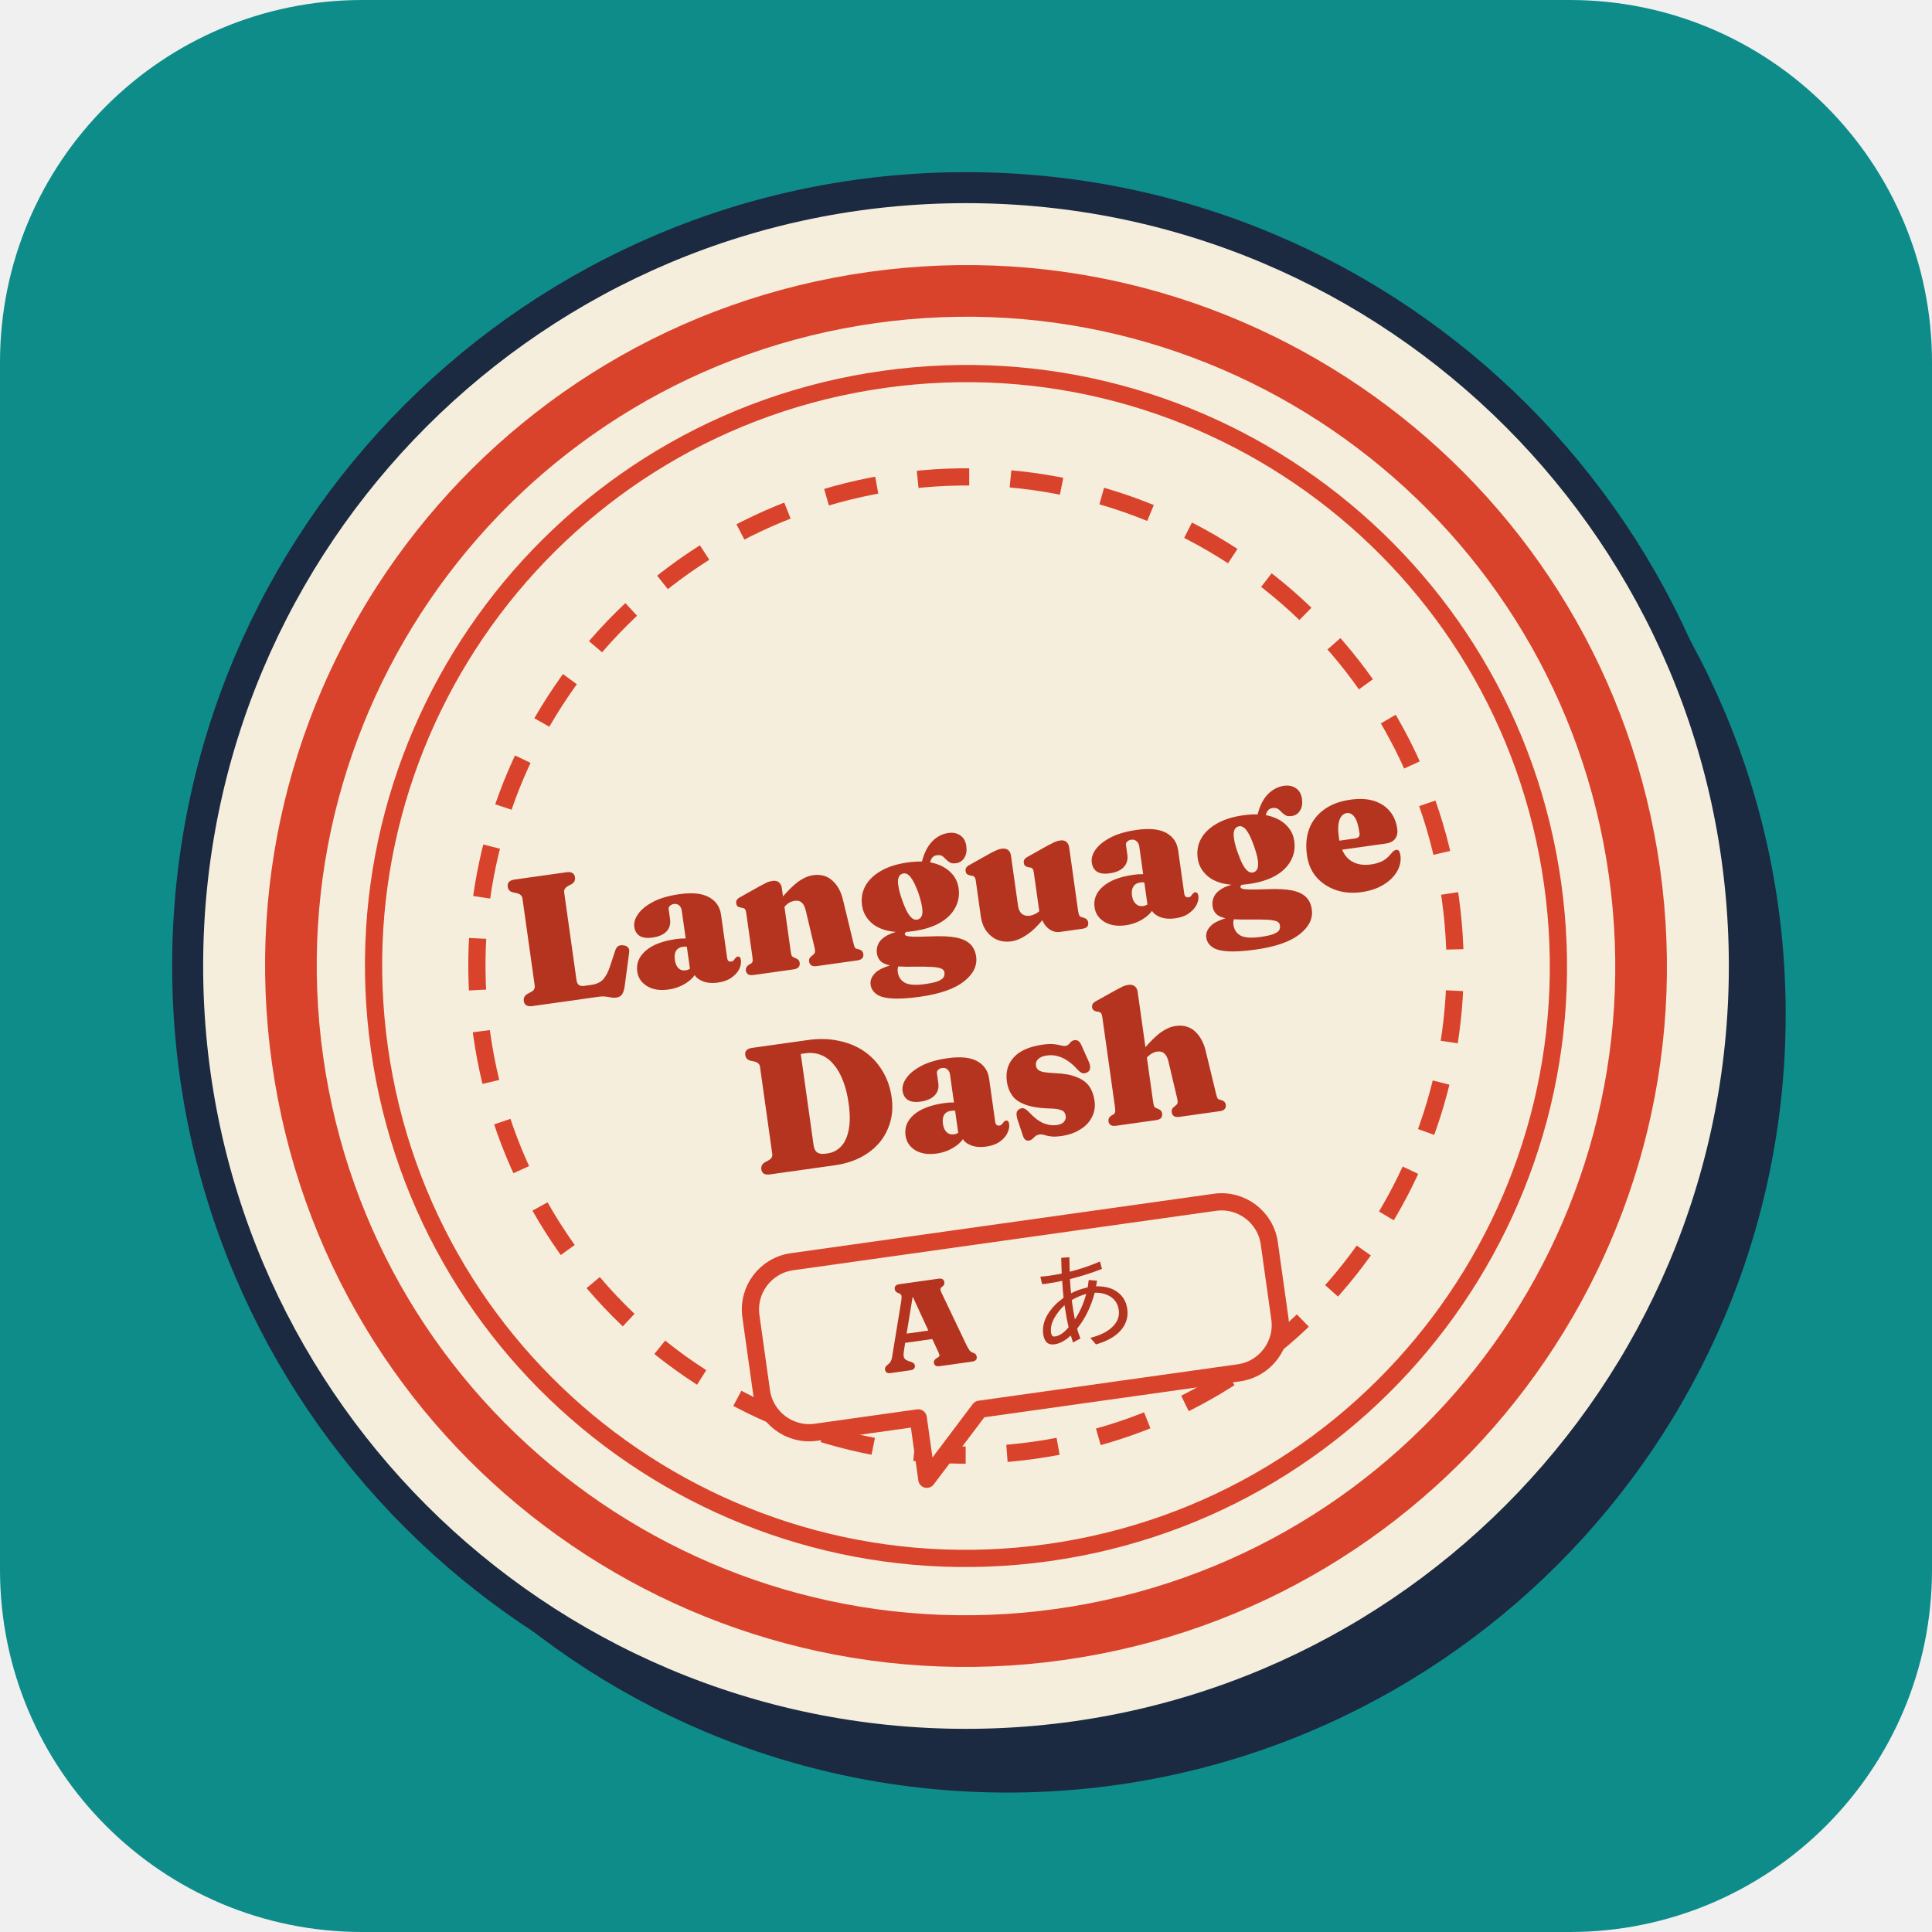
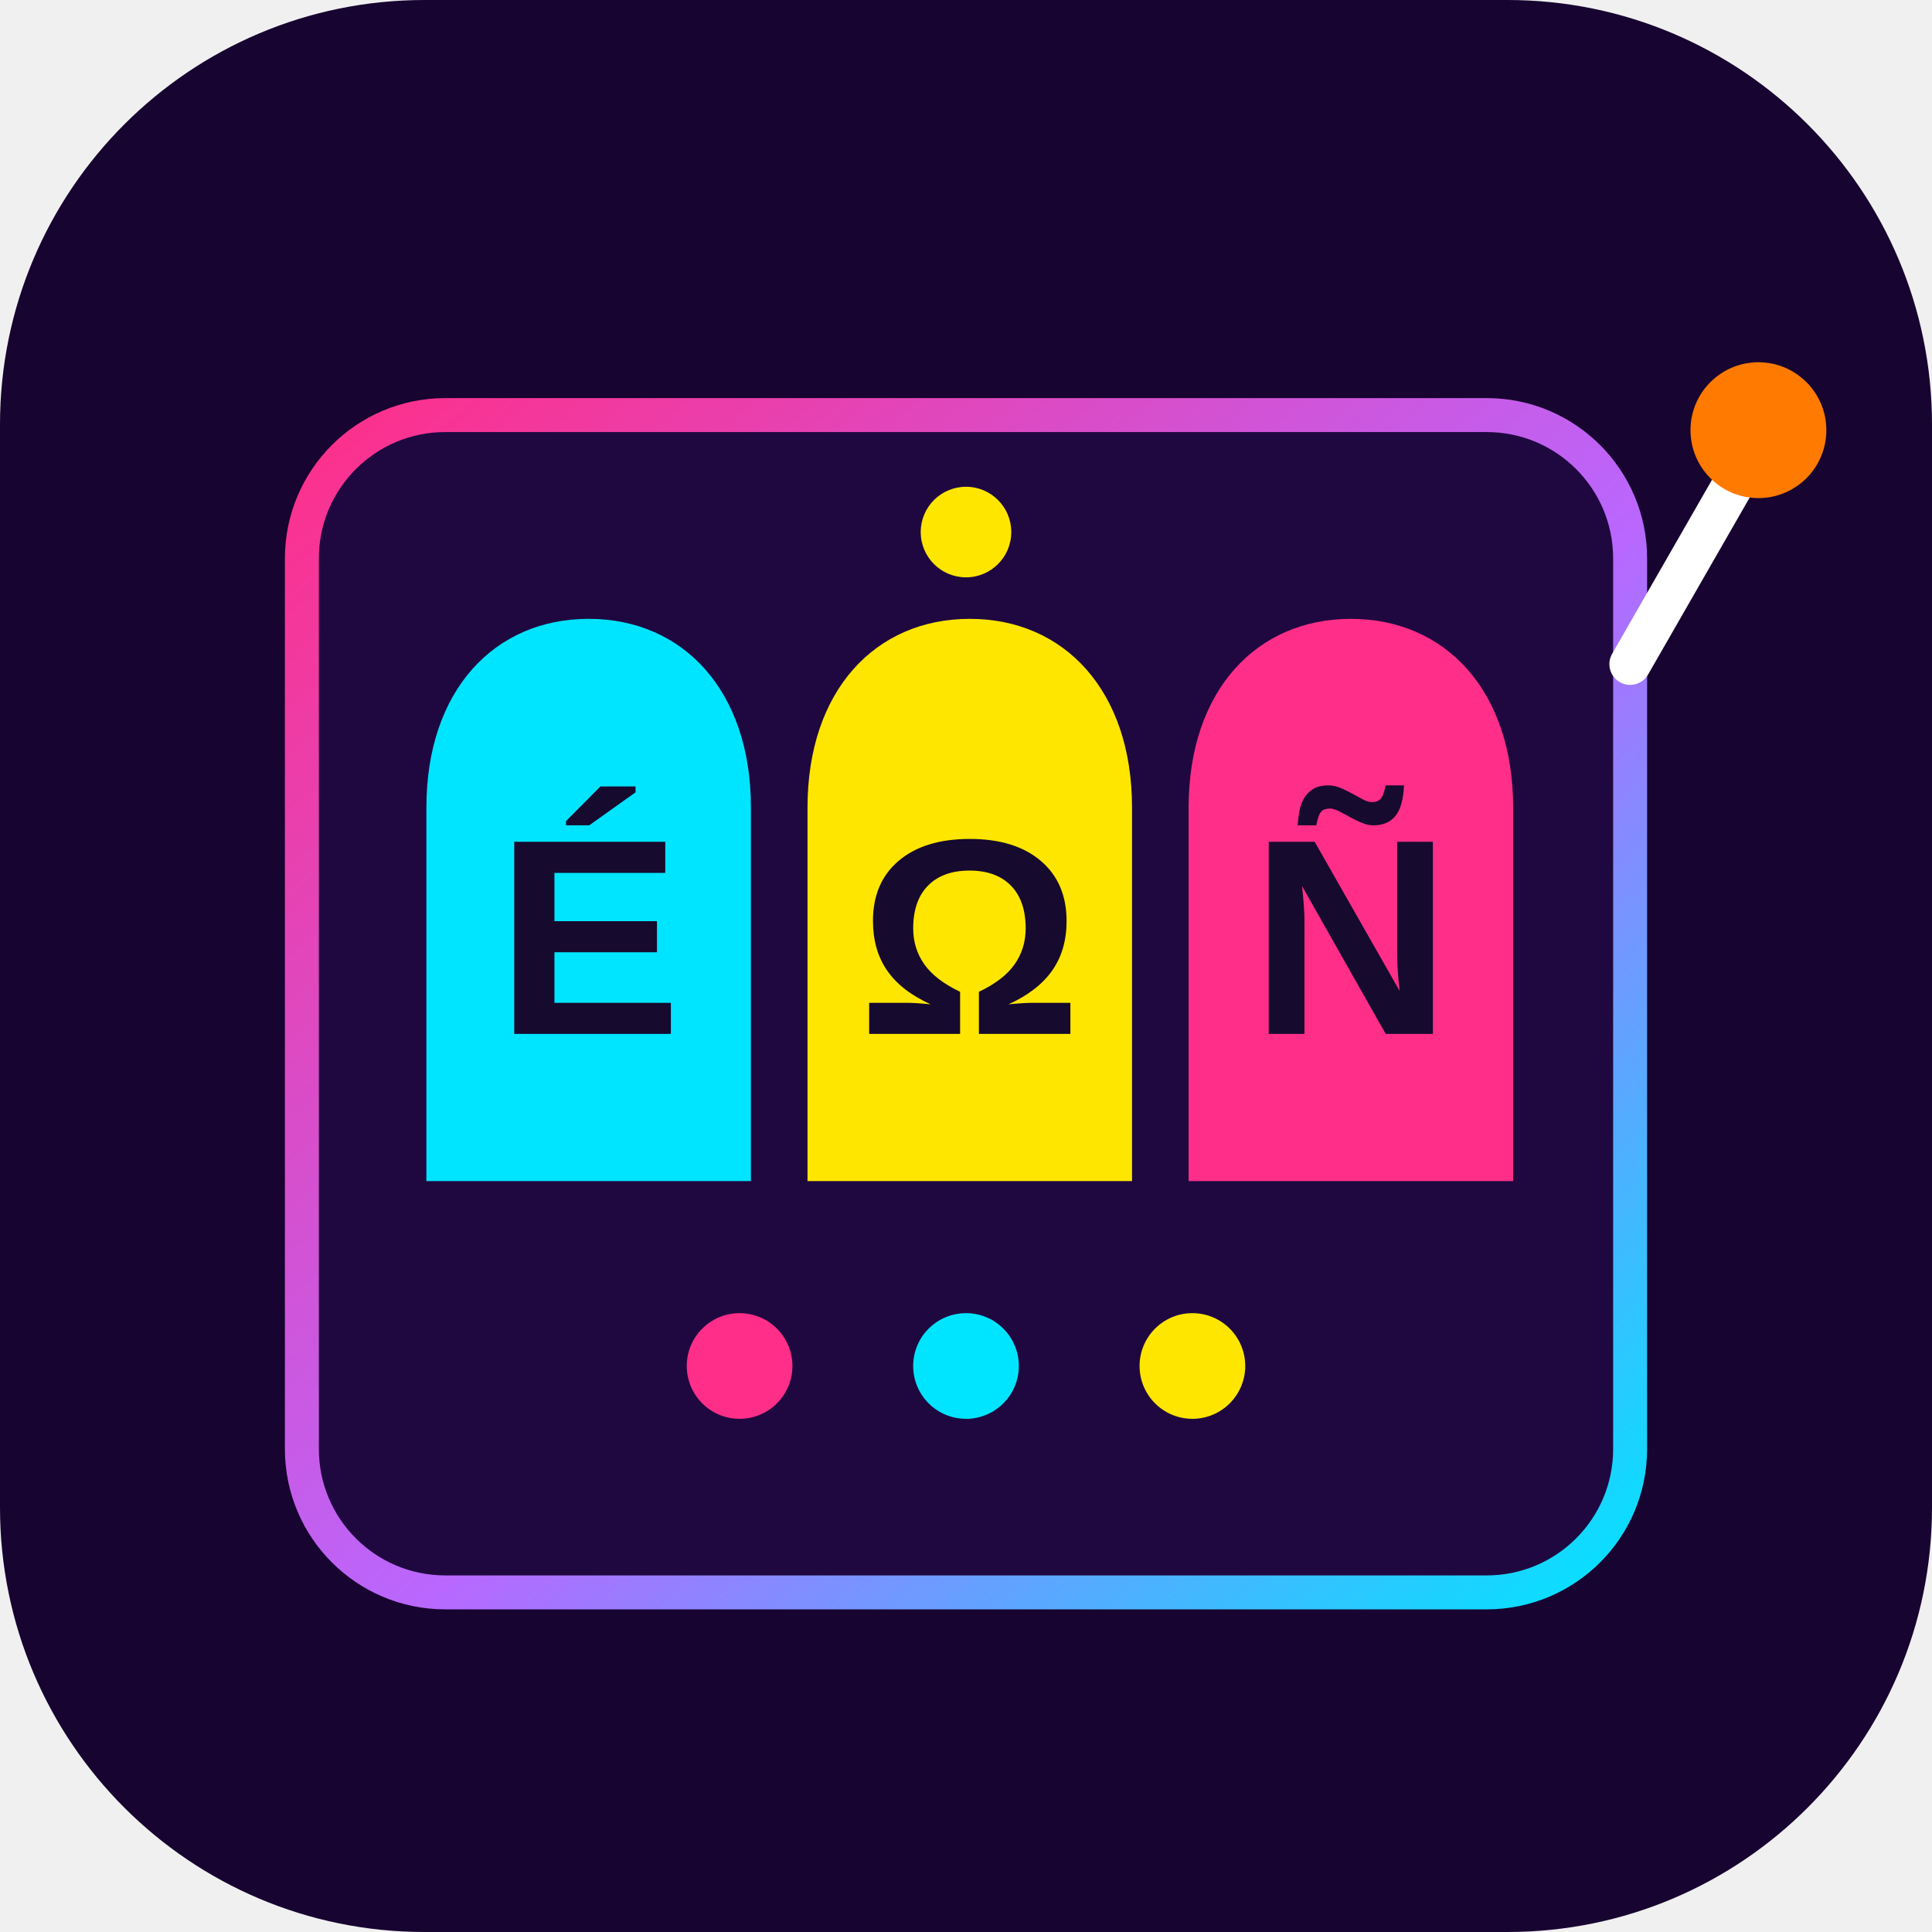
- <svg xmlns="http://www.w3.org/2000/svg" viewBox="0 0 512 512">
-   <rect width="512" height="512" rx="96" fill="#0E8C8A" />
-   <g transform="translate(256 256) scale(0.9126957)">
-     <circle cx="12" cy="14" r="226" fill="#1B2A41" />
-     <circle r="226" fill="#F6EEDC" stroke="#1B2A41" stroke-width="9" />
-     <g transform="rotate(-8)">
-       <circle r="196" fill="none" stroke="#D9432C" stroke-width="15" />
-       <circle r="172" fill="none" stroke="#D9432C" stroke-width="5" />
-       <circle r="142" fill="none" stroke="#D9432C" stroke-width="5" stroke-dasharray="15 12" />
-       <path transform="translate(-130.9 -6) scale(0.53)" d="M39.1 -63.1 37.1 -62.4Q35.9 -61.9 35.2 -61.1Q34.6 -60.4 34.6 -59.1V-10.7Q34.6 -8.7 35.6 -7.8Q36.6 -7 38.4 -7H42.2Q44.9 -7 46.9 -7.8Q48.9 -8.5 50.6 -10.6Q52.4 -12.6 54.3 -16.6L57.8 -23.7Q58.6 -25.4 59.8 -26Q61.1 -26.5 62.7 -26Q64.4 -25.6 65.1 -24.4Q65.8 -23.3 65.2 -21.4L60.2 -3.5Q59.4 -0.8 58.2 0.5Q57.1 1.8 54.8 1.8Q53.5 1.8 52.2 1.4Q50.9 0.9 49.3 0.5Q47.7 0 45.4 0H8.6Q6.5 0 5.4 -0.9Q4.4 -1.8 4.4 -3.3Q4.4 -6 7 -7L8.9 -7.7Q10.2 -8.1 10.8 -8.9Q11.5 -9.7 11.5 -10.9V-59.1Q11.5 -60.4 10.8 -61.1Q10.2 -61.9 8.9 -62.4L7 -63.1Q4.4 -64 4.4 -66.7Q4.4 -68.2 5.4 -69.1Q6.5 -70 8.6 -70H37.4Q39.6 -70 40.6 -69.1Q41.6 -68.2 41.6 -66.7Q41.6 -64 39.1 -63.1ZM68.2 -10.7Q68.2 -17.4 74.4 -21.4Q80.5 -25.4 91.8 -25.4Q94.7 -25.4 96.9 -25Q97 -25 97 -25V-40.4Q97 -42.2 96 -43.4Q95 -44.6 93.2 -44.6Q92 -44.6 91 -43.9Q90 -43.3 90 -42.2V-36.8Q90 -32.6 87.2 -30.3Q84.3 -28 79 -28Q74.5 -28 72.2 -29.9Q70 -31.8 70 -35.2Q70 -38.6 73 -41.8Q76 -45.1 82 -47.3Q88 -49.5 97.1 -49.5Q107.7 -49.5 112.8 -45.6Q118 -41.8 118 -35.1V-11.2Q118 -10.2 118.4 -9.6Q118.9 -9 119.9 -9Q120.8 -9 121.3 -9.4Q121.8 -9.9 122.2 -10.3Q122.6 -10.7 123 -10.9Q123.3 -11.2 123.8 -11.2Q124.7 -11.2 125 -10.6Q125.3 -10 125.3 -9Q125.3 -6.8 123.8 -4.4Q122.2 -2 119 -0.3Q115.8 1.4 111.2 1.4Q105.6 1.4 102.2 -1Q99.9 -2.5 99.1 -4.4Q96.9 -2.1 93.5 -0.6Q88.9 1.4 83.7 1.4Q76.8 1.4 72.5 -2Q68.2 -5.5 68.2 -10.7ZM97 -20.4Q96.9 -20.4 96.8 -20.5Q95.8 -20.7 94.8 -20.7Q92.3 -20.7 90.9 -19.1Q89.5 -17.4 89.5 -14.3Q89.5 -11.1 90.8 -9.4Q92.2 -7.7 94.5 -7.7Q95.8 -7.7 97 -8.2ZM153 -45.2V-40.4Q158 -44.7 161.8 -46.9Q166.7 -49.6 170.9 -49.6Q177.4 -49.6 181 -45.2Q184.7 -40.8 185.3 -33.8L187.6 -10.3Q187.8 -8.3 188 -7.5Q188.2 -6.7 188.9 -6.4L190.1 -5.9Q191.2 -5.4 191.7 -4.7Q192.2 -3.9 192.2 -3Q192.2 -1.6 191.3 -0.8Q190.4 0 188.4 0H166Q162.2 0 162.2 -3.2Q162.2 -4.9 163.9 -5.8L164.9 -6.4Q165.6 -6.8 166 -7.5Q166.4 -8.3 166.2 -10.3L164.3 -30.8Q164 -34 162.8 -35.5Q161.6 -37.1 159.1 -37.1Q157.5 -37.1 155.9 -36.5Q154.3 -35.8 153 -34.6V-10.3Q153 -8.3 153.2 -7.5Q153.6 -6.8 154.3 -6.4L155.3 -5.8Q157 -4.9 157 -3.2Q157 0 153.2 0H131Q129 0 128.1 -0.8Q127.2 -1.6 127.2 -3Q127.2 -3.9 127.8 -4.7Q128.2 -5.4 129.3 -5.9L130.5 -6.4Q131.2 -6.7 131.6 -7.5Q131.8 -8.3 131.8 -10.3V-34.1Q131.8 -35.7 131.4 -36.4Q131 -37 130.2 -37.2L129.1 -37.6Q128 -38 127.5 -38.6Q127.1 -39.2 127.1 -40.2Q127.1 -41.4 127.7 -42Q128.3 -42.8 130.1 -43.4L141.4 -47.8Q143.9 -48.7 145.4 -49.2Q147 -49.6 148.5 -49.6Q150.7 -49.6 151.8 -48.4Q153 -47.1 153 -45.2ZM230.4 -7.4Q223.6 -8.1 220.7 -8.6Q217.7 -9.1 217 -9.6Q216.2 -10 216.2 -10.5Q216.2 -11 216.6 -11.4Q216.8 -11.5 217.1 -11.7Q219 -11.6 220.9 -11.6Q229.7 -11.6 235.9 -14Q242.2 -16.5 245.5 -21Q248.9 -25.5 248.9 -31.5Q248.9 -36.5 245.9 -40.5Q242.9 -44.6 237.2 -47Q236.3 -47.3 235.4 -47.7Q236 -48.9 236.5 -49.6Q237.7 -51 239.6 -51Q241.4 -51 242.4 -50.2Q243.4 -49.3 244.2 -48.1Q245 -47 246.1 -46.1Q247.2 -45.2 249.4 -45.2Q252.5 -45.2 254.4 -47.6Q256.3 -49.9 256.3 -53.7Q256.3 -57.8 253.8 -60Q251.4 -62.2 247.5 -62.2Q242.6 -62.2 238.2 -58.9Q233.9 -55.6 231.1 -48.8L231.1 -48.7Q227.5 -49.3 223.1 -49.3Q214.4 -49.3 208.2 -46.8Q201.9 -44.3 198.5 -39.8Q195.2 -35.4 195.2 -29.4Q195.2 -24.4 198.2 -20.3Q201.1 -16.2 206.9 -13.9Q209 -13.1 211.5 -12.5Q208.7 -12.1 206.8 -11.4Q202.8 -9.9 201.2 -7.5Q199.6 -5.2 199.6 -2.4Q199.6 0.4 201.1 2.3Q202.5 4 205.8 5.2Q199.8 6.2 197.3 8.1Q193.8 10.7 193.8 14.2Q193.8 17.3 196.1 19.6Q198.3 22 204 23.2Q209.6 24.5 219.7 24.5Q236.1 24.5 244.6 19.6Q253.2 14.6 253.2 7Q253.2 2.6 250.9 -0.3Q248.6 -3.2 243.7 -4.9Q238.7 -6.6 230.4 -7.4ZM210.2 6.4Q213.6 7.1 218.5 7.7Q224.8 8.5 228.3 9.2Q231.8 9.9 233.3 10.8Q234.8 11.7 234.8 13.2Q234.8 14.8 233.8 15.9Q232.8 16.9 230.3 17.5Q227.9 18 223.4 18Q215.5 18 212.5 15.7Q209.5 13.4 209.5 9.3Q209.5 8.3 209.8 7.4Q209.9 6.8 210.2 6.4ZM219.5 -43.6Q221.9 -44.1 223.7 -41.1Q225.4 -38.2 226.8 -31.6Q228 -24.9 227.5 -21.5Q227 -18.1 224.5 -17.6Q222.9 -17.3 221.6 -18.5Q220.3 -19.7 219.2 -22.5Q218.2 -25.2 217.3 -29.7Q216.4 -34.1 216.4 -37.1Q216.3 -40.1 217.1 -41.7Q217.9 -43.3 219.5 -43.6ZM258.8 -14.5V-34.1Q258.8 -35.7 258.3 -36.4Q257.9 -37 257 -37.2L255.9 -37.6Q254.9 -38 254.4 -38.6Q254 -39.2 254 -40.2Q254 -41.4 254.6 -42Q255.2 -42.8 257 -43.4L268.3 -47.8Q270.9 -48.8 272.5 -49.2Q274 -49.6 275.1 -49.6Q277.5 -49.6 278.7 -48.4Q279.8 -47.1 279.8 -45.2V-17.4Q279.8 -14.3 281.3 -12.7Q282.8 -11.1 285.4 -11.1Q287.1 -11.1 288.9 -11.8Q290 -12.2 290.9 -12.8V-34.1Q290.9 -35.7 290.5 -36.4Q290.1 -37 289.3 -37.2L288.1 -37.6Q287.1 -38 286.6 -38.6Q286.2 -39.2 286.2 -40.2Q286.2 -41.4 286.8 -42Q287.4 -42.8 289.2 -43.4L300.5 -47.8Q303 -48.7 304.6 -49.2Q306.1 -49.6 307.6 -49.6Q309.8 -49.6 310.9 -48.4Q312 -47.1 312 -45.2V-10.3Q312 -8.3 312.3 -7.5Q312.6 -6.7 313.4 -6.4L314.5 -5.9Q315.6 -5.4 316.1 -4.7Q316.6 -3.9 316.6 -3Q316.6 -1.6 315.8 -0.8Q314.9 0 312.9 0H300.5Q297 0 294.3 -3Q292.5 -5.1 291.9 -7.7Q287 -3.3 283 -1.3Q277.8 1.4 273.5 1.4Q266.9 1.4 262.9 -3Q258.8 -7.4 258.8 -14.5ZM321.2 -10.7Q321.2 -17.4 327.4 -21.4Q333.6 -25.4 344.8 -25.4Q347.7 -25.4 349.9 -25Q349.9 -25 350.1 -25V-40.4Q350.1 -42.2 349 -43.4Q348 -44.6 346.2 -44.6Q344.9 -44.6 344 -43.9Q343 -43.3 343 -42.2V-36.8Q343 -32.6 340.1 -30.3Q337.3 -28 331.9 -28Q327.4 -28 325.2 -29.9Q323.1 -31.8 323.1 -35.2Q323.1 -38.6 326 -41.8Q329 -45.1 335 -47.3Q341 -49.5 350.1 -49.5Q360.6 -49.5 365.8 -45.6Q370.9 -41.8 370.9 -35.1V-11.2Q370.9 -10.2 371.4 -9.6Q371.9 -9 372.9 -9Q373.8 -9 374.3 -9.4Q374.8 -9.9 375.2 -10.3Q375.6 -10.7 376 -10.9Q376.3 -11.2 376.8 -11.2Q377.6 -11.2 378 -10.6Q378.4 -10 378.4 -9Q378.4 -6.8 376.8 -4.4Q375.2 -2 372 -0.3Q368.9 1.4 364.1 1.4Q358.6 1.4 355.1 -1Q352.9 -2.5 352.1 -4.4Q349.9 -2.1 346.4 -0.6Q341.9 1.4 336.7 1.4Q329.8 1.4 325.5 -2Q321.2 -5.5 321.2 -10.7ZM350.1 -20.4Q349.9 -20.4 349.8 -20.5Q348.9 -20.7 347.8 -20.7Q345.3 -20.7 343.9 -19.1Q342.4 -17.4 342.4 -14.3Q342.4 -11.1 343.9 -9.4Q345.2 -7.7 347.6 -7.7Q348.9 -7.7 350.1 -8.2ZM416.1 -7.4Q409.3 -8.1 406.4 -8.6Q403.4 -9.1 402.7 -9.6Q401.9 -10 401.9 -10.5Q401.9 -11 402.3 -11.4Q402.5 -11.5 402.8 -11.7Q404.7 -11.6 406.6 -11.6Q415.4 -11.6 421.6 -14Q427.9 -16.5 431.2 -21Q434.6 -25.5 434.6 -31.5Q434.6 -36.5 431.6 -40.5Q428.6 -44.6 422.9 -47Q422 -47.3 421.1 -47.7Q421.7 -48.9 422.2 -49.6Q423.4 -51 425.3 -51Q427.1 -51 428.1 -50.2Q429.1 -49.3 429.9 -48.1Q430.7 -47 431.8 -46.1Q432.9 -45.2 435.1 -45.2Q438.2 -45.2 440.1 -47.6Q442 -49.9 442 -53.7Q442 -57.8 439.5 -60Q437.1 -62.2 433.2 -62.2Q428.3 -62.2 423.9 -58.9Q419.6 -55.6 416.8 -48.8L416.8 -48.7Q413.2 -49.3 408.8 -49.3Q400.1 -49.3 393.9 -46.8Q387.6 -44.3 384.2 -39.8Q380.9 -35.4 380.9 -29.4Q380.9 -24.4 383.9 -20.3Q386.8 -16.2 392.6 -13.9Q394.8 -13.1 397.2 -12.5Q394.4 -12.1 392.4 -11.4Q388.5 -9.9 386.9 -7.5Q385.3 -5.2 385.3 -2.4Q385.3 0.4 386.8 2.3Q388.2 4 391.4 5.2Q385.5 6.2 383 8.1Q379.5 10.7 379.5 14.2Q379.5 17.3 381.8 19.6Q384 22 389.7 23.2Q395.3 24.5 405.4 24.5Q421.8 24.5 430.3 19.6Q438.9 14.6 438.9 7Q438.9 2.6 436.6 -0.3Q434.3 -3.2 429.4 -4.9Q424.4 -6.6 416.1 -7.4ZM395.9 6.4Q399.3 7.1 404.2 7.7Q410.4 8.5 414 9.2Q417.5 9.9 419 10.8Q420.4 11.7 420.4 13.2Q420.4 14.8 419.5 15.9Q418.5 16.9 416 17.5Q413.6 18 409.1 18Q401.2 18 398.2 15.7Q395.2 13.4 395.2 9.3Q395.2 8.3 395.5 7.4Q395.6 6.8 395.9 6.4ZM405.2 -43.6Q407.6 -44.1 409.4 -41.1Q411.1 -38.2 412.4 -31.6Q413.8 -24.9 413.2 -21.5Q412.7 -18.1 410.2 -17.6Q408.6 -17.3 407.3 -18.5Q406 -19.7 404.9 -22.5Q403.9 -25.2 403 -29.7Q402.1 -34.1 402.1 -37.1Q402 -40.1 402.8 -41.7Q403.6 -43.3 405.2 -43.6ZM491.4 -30.2Q491.4 -26.9 489.5 -25Q487.6 -23.1 484.1 -23.1H459.9Q460.9 -19.4 463.1 -17.1Q467.2 -12.9 474.4 -12.9Q477.7 -12.9 480.4 -13.7Q483.1 -14.5 485.7 -16.8Q487.1 -18.1 487.8 -18.5Q488.6 -18.9 489.2 -18.9Q490.2 -18.9 490.7 -18Q491.1 -17 491.1 -15.6Q491.1 -11.1 488.1 -7.2Q485.1 -3.3 479.8 -1Q474.4 1.4 467.2 1.4Q459.6 1.4 453.6 -1.6Q447.5 -4.7 443.9 -10.1Q440.4 -15.5 440.4 -22.8Q440.4 -30.9 443.6 -36.9Q446.9 -42.9 453.1 -46.2Q459.3 -49.6 468.1 -49.6Q475.8 -49.6 481 -47.1Q486.1 -44.6 488.8 -40.2Q491.4 -35.9 491.4 -30.2ZM467.9 -28.2Q470.6 -28.2 470.6 -30.7Q470.6 -37.1 469.1 -39.9Q467.6 -42.6 465.2 -42.6Q463.5 -42.6 462.1 -41.3Q460.7 -40 459.9 -37.3Q459.1 -34.6 459.1 -30.5Q459.1 -29.2 459.1 -28.2Z" fill="#B5341F" />
-       <path transform="translate(-69.4 52) scale(0.53)" d="M4.4 -3.3Q4.4 -6 7 -7L8.9 -7.7Q10.2 -8.2 10.8 -8.9Q11.5 -9.7 11.5 -10.9V-59.1Q11.5 -60.4 10.8 -61.1Q10.2 -61.9 8.9 -62.4L7 -63.1Q4.4 -64 4.4 -66.7Q4.4 -68.2 5.4 -69.1Q6.5 -70 8.6 -70H39.6Q48.8 -70 56.3 -67.2Q63.9 -64.5 69.3 -59.5Q74.7 -54.5 77.6 -47.6Q80.6 -40.7 80.6 -32.4Q80.6 -23 76.1 -15.7Q71.7 -8.3 63.6 -4.2Q55.5 0 44.4 0H8.6Q6.5 0 5.4 -0.9Q4.4 -1.8 4.4 -3.3ZM41.6 -7Q45.8 -7 49.2 -9.6Q52.7 -12.2 54.7 -17.9Q56.8 -23.5 56.8 -32.6Q56.8 -39.9 55.4 -45.5Q54.1 -51.1 51.5 -55Q49 -59 45.3 -61Q41.7 -63 37 -63H34.6V-12.5Q34.6 -9.6 36 -8.3Q37.5 -7 40.2 -7ZM85.2 -10.7Q85.2 -17.4 91.3 -21.4Q97.5 -25.4 108.7 -25.4Q111.7 -25.4 113.9 -25Q113.9 -25 114 -25V-40.4Q114 -42.2 113 -43.4Q112 -44.6 110.2 -44.6Q108.9 -44.6 107.9 -43.9Q107 -43.3 107 -42.2V-36.8Q107 -32.6 104.1 -30.3Q101.2 -28 95.9 -28Q91.4 -28 89.2 -29.9Q87 -31.8 87 -35.2Q87 -38.6 90 -41.8Q93 -45.1 99 -47.3Q105 -49.5 114.1 -49.5Q124.6 -49.5 129.8 -45.6Q134.9 -41.8 134.9 -35.1V-11.2Q134.9 -10.2 135.4 -9.6Q135.9 -9 136.9 -9Q137.7 -9 138.2 -9.4Q138.8 -9.9 139.2 -10.3Q139.6 -10.7 139.9 -10.9Q140.2 -11.2 140.8 -11.2Q141.6 -11.2 142 -10.6Q142.3 -10 142.3 -9Q142.3 -6.8 140.7 -4.4Q139.2 -2 136 -0.3Q132.8 1.4 128.1 1.4Q122.6 1.4 119.1 -1Q116.8 -2.5 116.1 -4.4Q113.9 -2.1 110.4 -0.6Q105.9 1.4 100.7 1.4Q93.7 1.4 89.4 -2Q85.2 -5.5 85.2 -10.7ZM114 -20.4Q113.9 -20.4 113.8 -20.5Q112.8 -20.7 111.7 -20.7Q109.2 -20.7 107.8 -19.1Q106.4 -17.4 106.4 -14.3Q106.4 -11.1 107.8 -9.4Q109.2 -7.7 111.5 -7.7Q112.8 -7.7 114 -8.2ZM168 -4.9Q170.9 -4.9 172.2 -6.1Q173.6 -7.4 173.6 -9.1Q173.6 -10.2 173.2 -11.1Q172.8 -12.1 171.3 -12.8Q169.9 -13.6 166.7 -14.2Q157.5 -15.7 152.7 -18.3Q147.8 -20.9 146.1 -24.4Q144.3 -27.9 144.3 -32.2Q144.3 -40.4 150 -45Q155.6 -49.6 166.7 -49.6Q170.4 -49.6 172.7 -49Q175 -48.4 176.3 -47.8Q177.7 -47.2 178.8 -47.2Q180 -47.2 180.7 -47.8Q181.4 -48.4 182.2 -49Q182.9 -49.6 184.3 -49.6Q185.3 -49.6 186.1 -48.9Q187 -48.2 187.5 -46.4L190.1 -37.4Q190.9 -34.8 190.5 -33.3Q190.2 -31.8 188.7 -31.2Q187.1 -30.6 185.9 -31.1Q184.8 -31.7 183.7 -33.2Q181.4 -36.7 178.9 -38.9Q176.4 -41.2 173.6 -42.3Q170.9 -43.4 168 -43.4Q164.7 -43.4 163 -42.1Q161.3 -40.9 161.3 -38.8Q161.3 -37.5 162 -36.5Q162.7 -35.5 164.8 -34.7Q166.9 -34 171 -33.2Q178.3 -31.9 182.5 -29.4Q186.8 -27 188.6 -23.5Q190.4 -20 190.4 -15.2Q190.4 -10.2 187.7 -6.5Q185.1 -2.7 180.4 -0.7Q175.7 1.4 169.8 1.4Q166.1 1.4 164 0.8Q161.9 0.2 160.5 -0.5Q159.2 -1.1 157.9 -1.1Q156.6 -1.1 155.6 -0.5Q154.7 0.2 153.7 0.8Q152.8 1.4 151.7 1.4Q150.6 1.4 149.8 0.6Q149.1 -0.2 148.8 -2.1L147.2 -10.8Q146.8 -13.3 147.2 -14.6Q147.6 -15.8 148.9 -16.4Q150.4 -17 151.6 -16.4Q152.8 -15.7 154 -14Q157.5 -9 161 -6.9Q164.6 -4.9 168 -4.9ZM222.1 -71.1V-40.4Q227.1 -44.7 230.9 -46.9Q235.9 -49.6 240.1 -49.6Q246.5 -49.6 250.2 -45.2Q253.8 -40.8 254.5 -33.8L256.8 -10.3Q257 -8.3 257.2 -7.5Q257.4 -6.7 258.1 -6.4L259.2 -5.9Q260.3 -5.4 260.8 -4.7Q261.3 -3.9 261.3 -3Q261.3 -1.6 260.4 -0.8Q259.6 0 257.6 0H235.1Q231.4 0 231.4 -3.2Q231.4 -4.9 233 -5.8L234 -6.4Q234.8 -6.8 235.2 -7.5Q235.6 -8.3 235.4 -10.3L233.5 -30.8Q233.2 -34 231.9 -35.5Q230.7 -37.1 228.2 -37.1Q226.7 -37.1 225.1 -36.5Q223.5 -35.8 222.1 -34.6V-10.3Q222.1 -8.3 222.4 -7.5Q222.7 -6.8 223.5 -6.4L224.5 -5.8Q226.1 -4.9 226.1 -3.2Q226.1 0 222.4 0H200.1Q198.2 0 197.3 -0.8Q196.4 -1.6 196.4 -3Q196.4 -3.9 196.9 -4.7Q197.4 -5.4 198.5 -5.9L199.7 -6.4Q200.4 -6.7 200.7 -7.5Q201 -8.3 201 -10.3V-60Q201 -61.6 200.6 -62.2Q200.2 -62.9 199.3 -63.2L198.2 -63.5Q197.2 -63.9 196.7 -64.5Q196.2 -65.1 196.2 -66.1Q196.2 -67.2 196.9 -68Q197.5 -68.7 199.2 -69.3L210.6 -73.7Q213.1 -74.6 214.6 -75.1Q216.2 -75.5 217.6 -75.5Q219.8 -75.5 221 -74.2Q222.1 -73 222.1 -71.1Z" fill="#B5341F" />
-       <g transform="translate(0 104)">
-         <path d="M-62 -26h124a14 14 0 0 1 14 14v22a14 14 0 0 1-14 14H-14l-18 18v-18h-30a14 14 0 0 1-14-14v-22a14 14 0 0 1 14-14z" fill="#F6EEDC" stroke="#D9432C" stroke-width="5" stroke-linejoin="round" />
-         <path transform="translate(-40.1 10) scale(0.36)" d="M25.7 -3.3Q25.7 -1.8 24.7 -0.9Q23.7 0 21.6 0H5.5Q3.4 0 2.4 -0.9Q1.4 -1.8 1.4 -3.3Q1.4 -4.4 1.9 -5.2Q2.4 -5.9 3.6 -6.7L4.6 -7.3Q6.2 -8.3 7.2 -9.8Q8.2 -11.3 9.2 -15L22.1 -56.5Q23 -59.5 22.8 -60.8Q22.5 -62.2 20.7 -63Q19.3 -63.7 18.7 -64.6Q18.2 -65.5 18.2 -66.7Q18.2 -68.2 19.2 -69.1Q20.2 -70 22.4 -70H54.4Q56.6 -70 57.6 -69.1Q58.6 -68.2 58.6 -66.7Q58.6 -65.4 58 -64.5Q57.4 -63.7 56.2 -63.1Q55 -62.5 54.7 -61.5Q54.5 -60.5 55.2 -58.3L69.1 -14.2Q70.2 -11 71 -9.4Q71.9 -7.9 73.2 -7.2Q75 -6.3 75.5 -5.5Q76.1 -4.7 76.1 -3.3Q76.1 -1.8 75.1 -0.9Q74 0 71.9 0H45.5Q43.2 0 42.2 -0.9Q41.2 -1.8 41.2 -3.3Q41.2 -4.5 41.9 -5.3Q42.5 -6.1 43.8 -6.7L45.4 -7.4Q46.7 -8 46.5 -9Q46.4 -10 45.7 -12.3L42.6 -22.5H20.5L18.6 -16.2Q17.8 -13.7 17.8 -12.1Q17.8 -10.5 18.7 -9.4Q19.7 -8.3 21.9 -7.2L23.2 -6.6Q24.4 -6 25 -5.2Q25.7 -4.5 25.7 -3.3ZM40.4 -29.7 31.7 -58.6 22.7 -29.7Z" fill="#B5341F" />
-         <path transform="translate(4.0 9) scale(0.32)" d="M15.1 -64.6Q19.2 -64.3 23.2 -64.3Q29.2 -64.3 34.7 -64.7L34.9 -66.9L35.2 -70Q35.4 -72.5 35.9 -76.1Q36.1 -78.3 36.2 -78.9L43.6 -78.4Q42.7 -71 42.1 -65.3Q56.3 -66.8 70.6 -70.7L71.4 -63.8Q57.6 -60.4 41.4 -58.7Q40.8 -52.8 40.6 -45.8Q47.3 -48.2 56.3 -49Q57.1 -51.7 58.1 -55.5L65.5 -53.8Q65.1 -52.2 63.9 -48.9Q74.3 -47.6 80.4 -42.8Q89.1 -35.9 89.1 -24.7Q89.1 -12.4 78.7 -4.7Q70.6 1.3 56.5 3.3L52.2 -3.3Q64.6 -4.6 71.9 -9.3Q81.3 -15.1 81.3 -24.8Q81.3 -34.7 72.6 -39.9Q68.2 -42.6 61.9 -43.3Q54.2 -25.1 41.6 -13.3Q42 -8.8 43.3 -4L36.1 -1.3Q35.8 -2.7 35 -7.9Q26.7 -2 19.3 -2Q10.4 -2 10.4 -12.4Q10.4 -26.5 25.5 -37.9Q28.4 -40 33.3 -42.7Q33.4 -49.4 34.2 -58.1Q26.7 -57.5 19.9 -57.5Q17.3 -57.5 15.7 -57.6ZM33.2 -35.8Q29.8 -33.7 26.1 -29.9Q18.3 -22 17.7 -14.4Q17.7 -13.7 17.6 -13.4Q17.7 -12.9 17.7 -12.2Q17.7 -9 20.6 -9Q26.9 -9 34.1 -15.6Q33.3 -23.4 33.2 -35.8ZM54.1 -43.3Q46.8 -42.3 40.3 -39.6Q40.3 -28.3 40.7 -21.8Q48.8 -30.8 54.1 -43.3Z" fill="#B5341F" />
-       </g>
-     </g>
+ <svg xmlns="http://www.w3.org/2000/svg" viewBox="0 0 1024 1024">
+   <defs>
+     <linearGradient id="frame" x1="0" y1="0" x2="1" y2="1">
+       <stop offset="0%" stop-color="#FF2E88" />
+       <stop offset="55%" stop-color="#B967FF" />
+       <stop offset="100%" stop-color="#00E5FF" />
+     </linearGradient>
+   </defs>
+   <rect x="0" y="0" width="1024" height="1024" rx="225" fill="#170430" />
+   <rect x="160" y="220" width="704" height="624" rx="76" fill="#1F0840" />
+   <rect x="160" y="220" width="704" height="624" rx="76" fill="none" stroke="url(#frame)" stroke-width="18" />
+   <g>
+     <path d="M 226 626 L 226 428 C 226 366, 262 328, 312 328 C 362 328, 398 366, 398 428 L 398 626 Z" fill="#00E5FF" />
+     <path d="M 428 626 L 428 428 C 428 366, 464 328, 514 328 C 564 328, 600 366, 600 428 L 600 626 Z" fill="#FFE600" />
+     <path d="M 630 626 L 630 428 C 630 366, 666 328, 716 328 C 766 328, 802 366, 802 428 L 802 626 Z" fill="#FF2E88" />
+   </g>
+   <g font-family="Arial, sans-serif" font-weight="900" text-anchor="middle">
+     <text x="312" y="548" font-size="148" fill="#160A2E">É</text>
+     <text x="514" y="548" font-size="148" fill="#160A2E">Ω</text>
+     <text x="716" y="548" font-size="148" fill="#160A2E">Ñ</text>
+   </g>
+   <circle cx="512" cy="282" r="24" fill="#FFE600" />
+   <line x1="864" y1="352" x2="926" y2="244" stroke="#FFFFFF" stroke-width="22" stroke-linecap="round" />
+   <circle cx="932" cy="228" r="36" fill="#FF7A00" />
+   <g>
+     <circle cx="392" cy="724" r="28" fill="#FF2E88" />
+     <circle cx="512" cy="724" r="28" fill="#00E5FF" />
+     <circle cx="632" cy="724" r="28" fill="#FFE600" />
  </g>
</svg>
